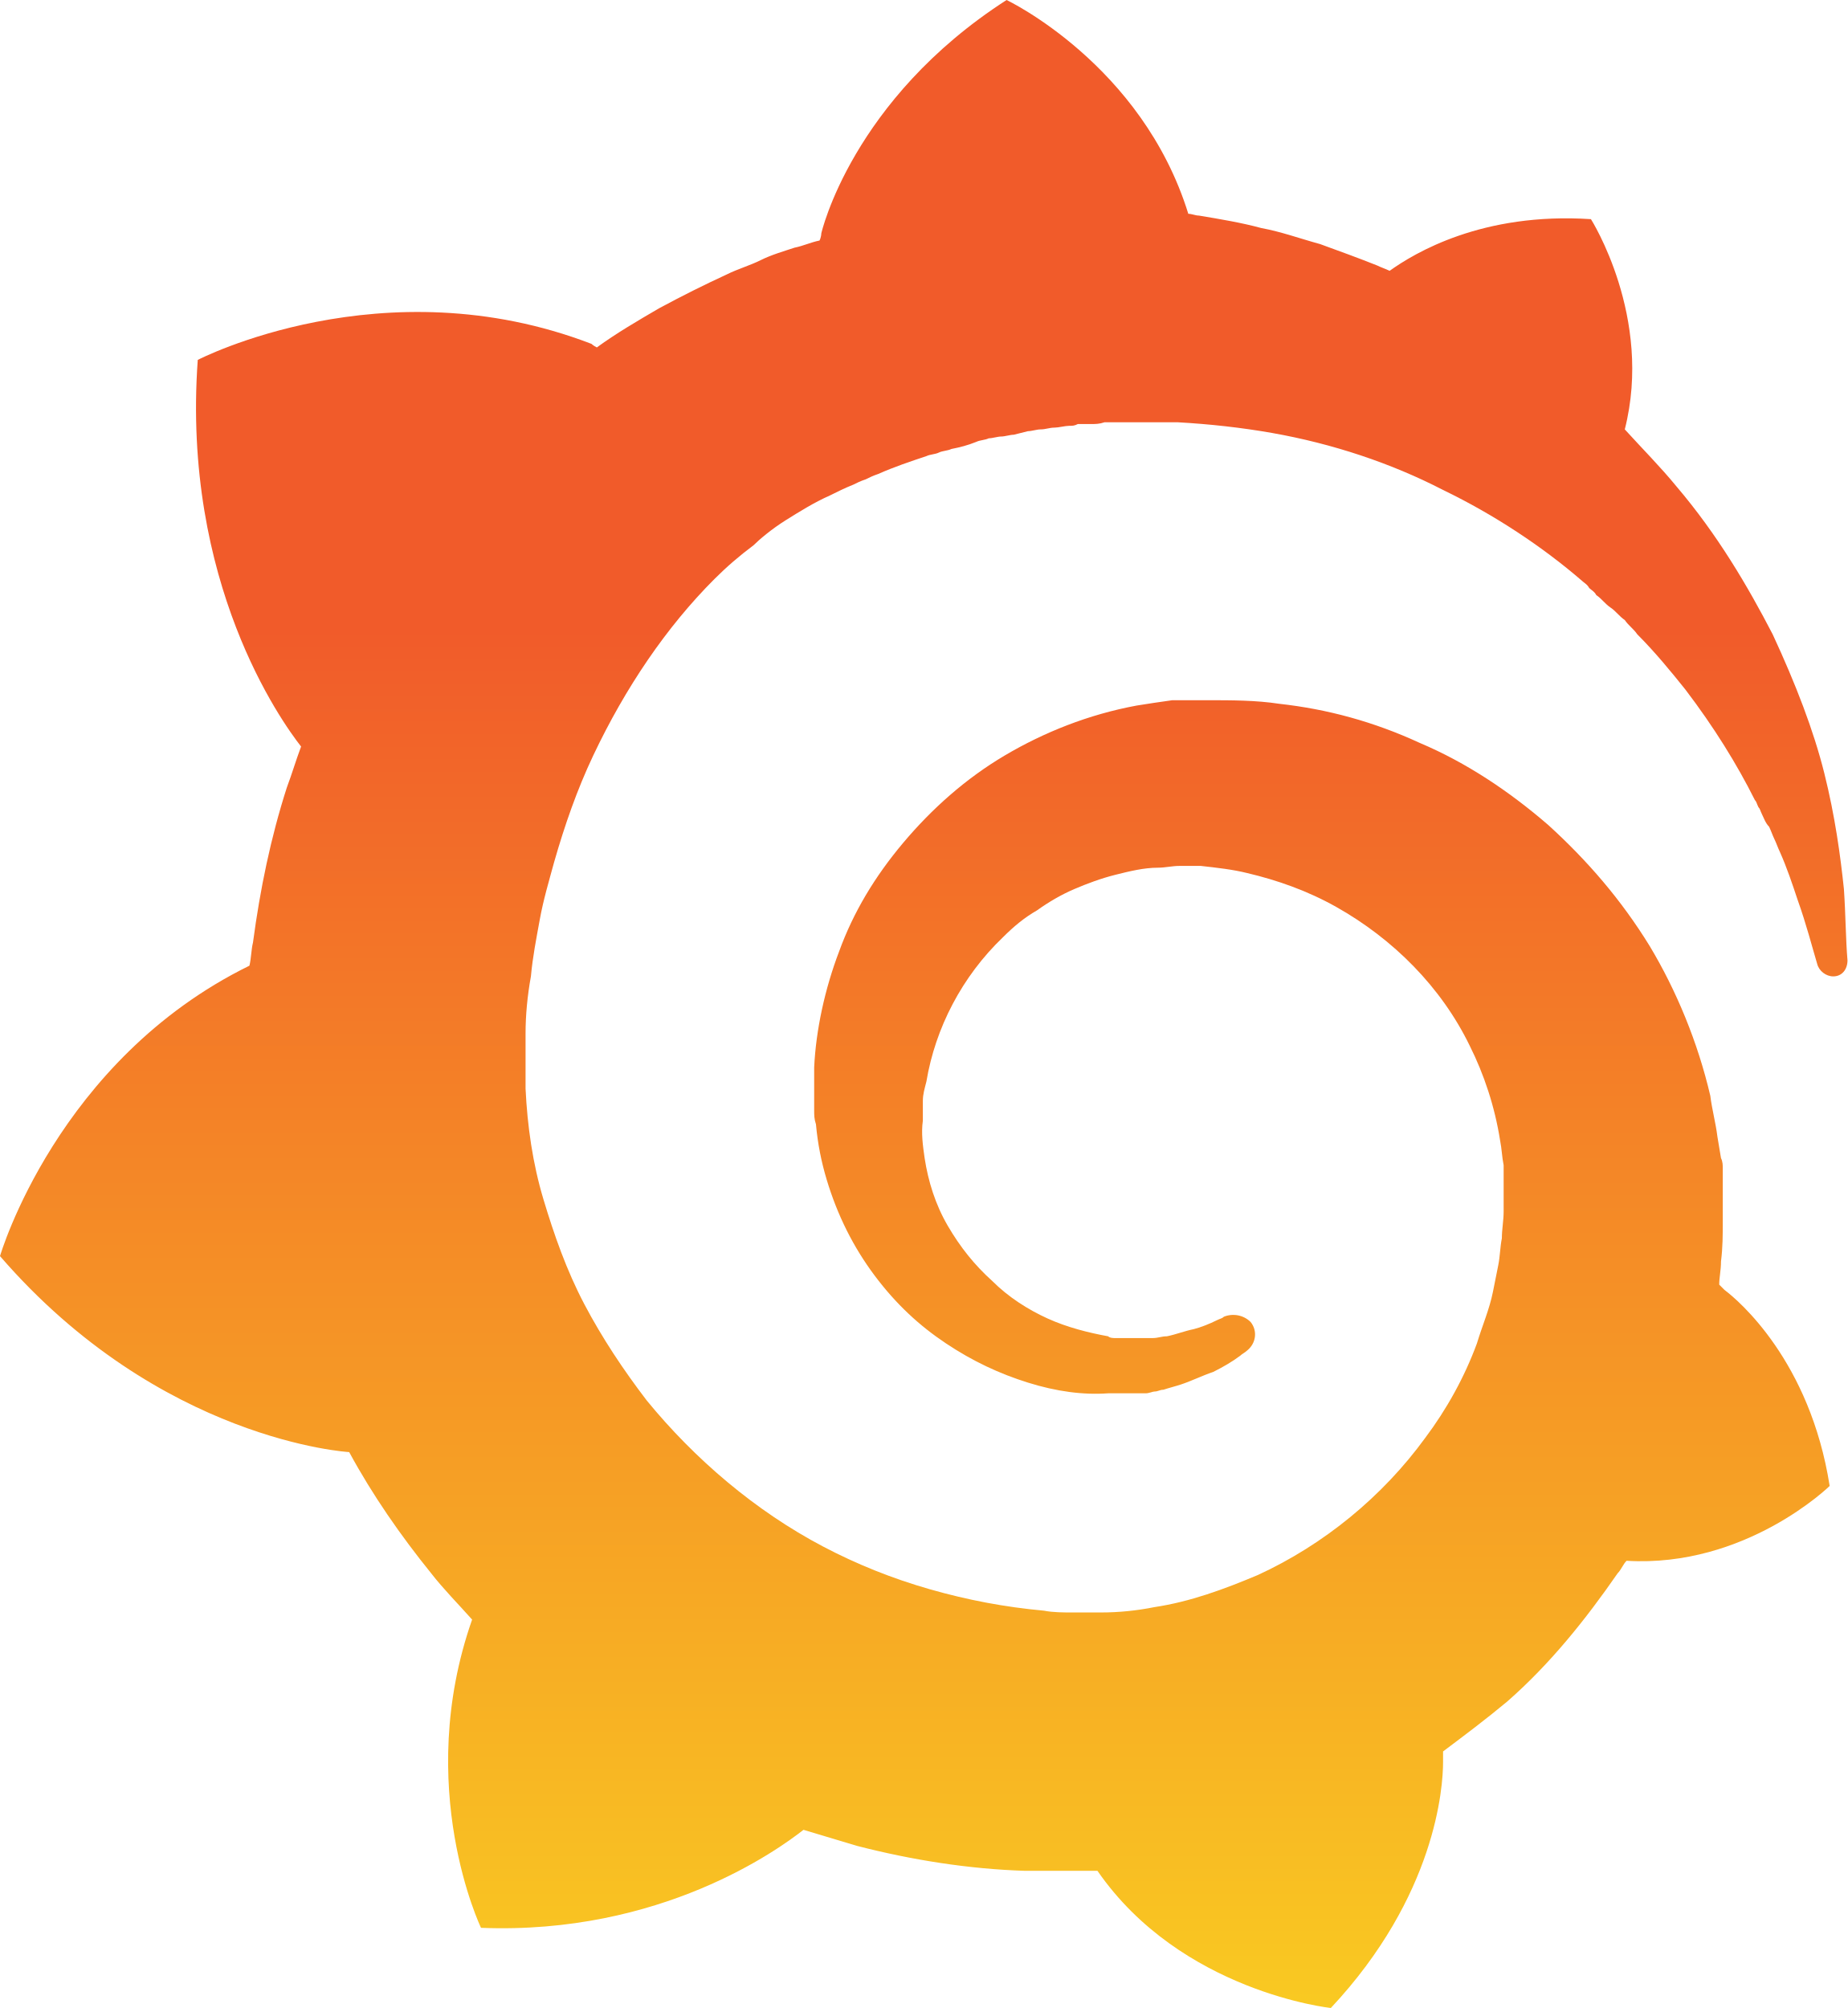
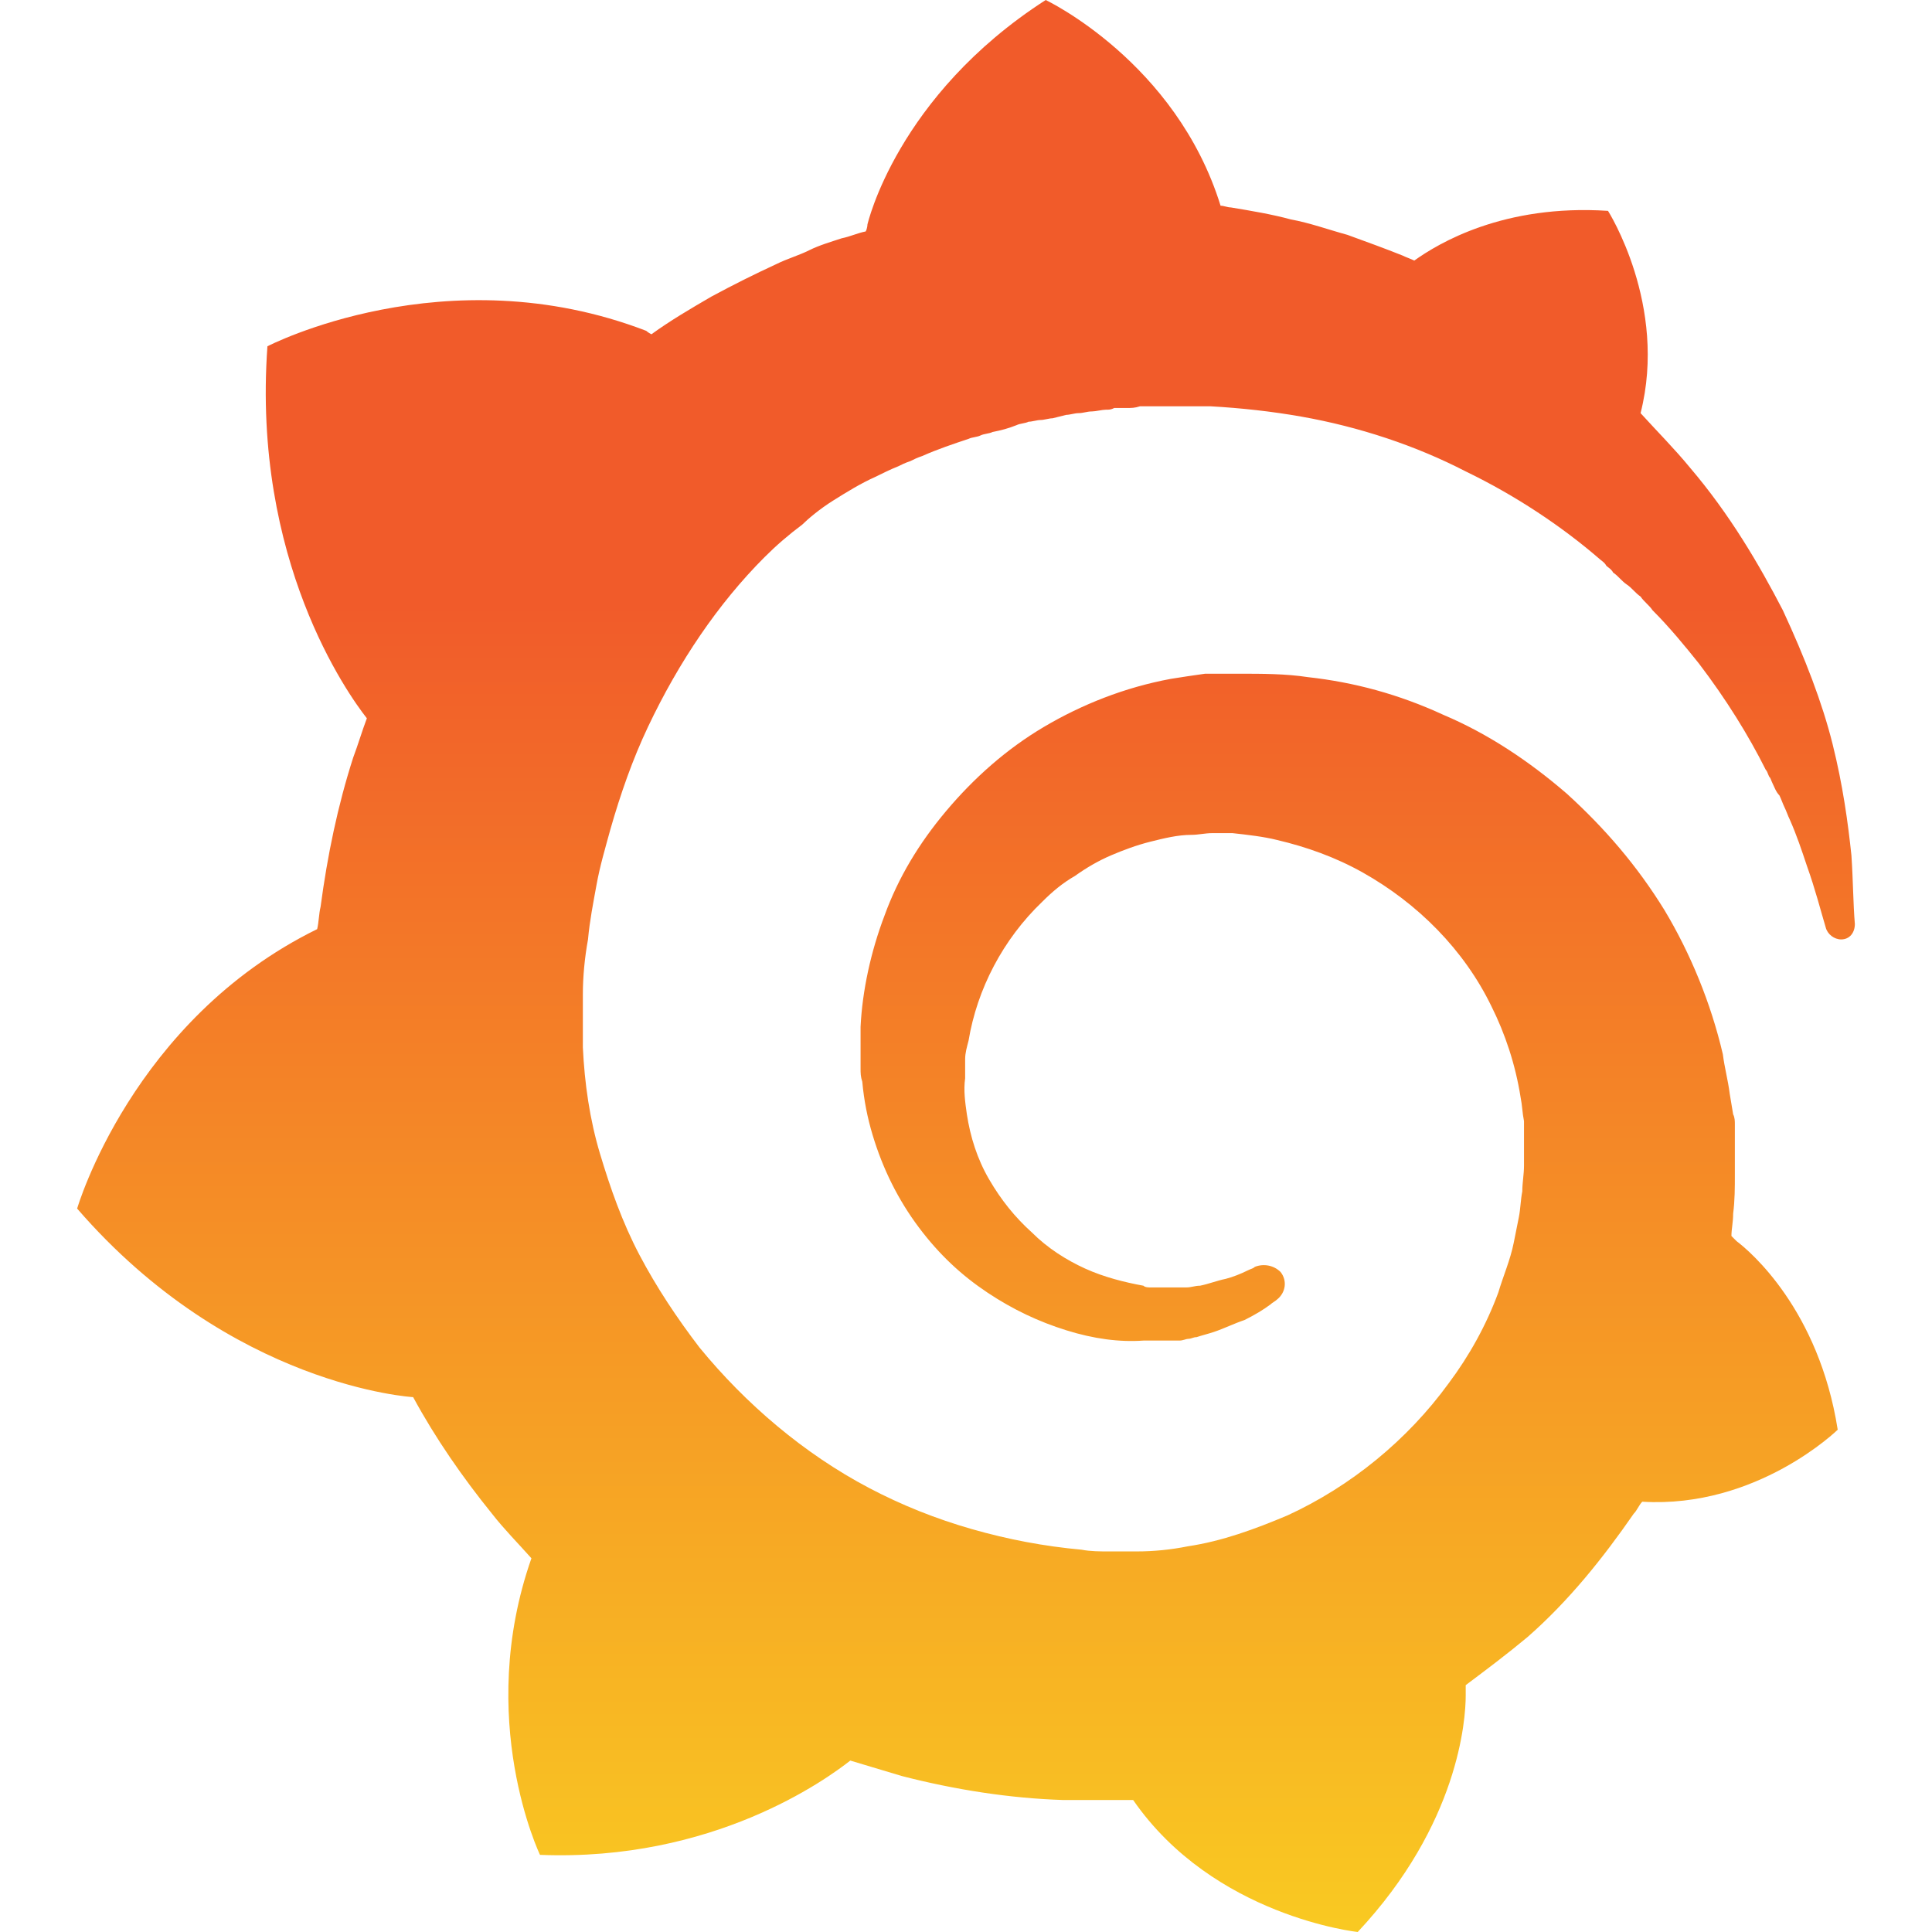
- <svg xmlns="http://www.w3.org/2000/svg" version="1.1" id="Layer_1" x="0px" y="0px" viewBox="0 0 103.7 112.7" xml:space="preserve">
+ <svg xmlns="http://www.w3.org/2000/svg" version="1.1" id="Layer_1" x="0px" y="0px" viewBox="0 0 112.7 112.7" xml:space="preserve">
  <defs id="defs30" />
  <style type="text/css" id="style2">
	.st0{fill:#565656;}
	.st1{fill:url(#SVGID_1_);}
</style>
-   <linearGradient id="SVGID_1_" gradientUnits="userSpaceOnUse" x1="71.25" y1="10.489" x2="71.25" y2="113.341" gradientTransform="matrix(1,0,0,-1,-19.4,148.6)">
+   <linearGradient id="SVGID_1_" gradientUnits="userSpaceOnUse" x1="71.25" y1="10.489" x2="71.25" y2="113.341" gradientTransform="matrix(1,0,0,-1,-14.9,148.6)">
    <stop offset="0" style="stop-color:#FCEE1F" id="stop20" />
    <stop offset="1" style="stop-color:#F15B2A" id="stop22" />
  </linearGradient>
-   <path class="st1" d="M 103.5,49.9 C 103.3,48 103,45.8 102.4,43.4 101.8,41 100.8,38.4 99.5,35.6 98.1,32.9 96.4,30 94.1,27.3 93.2,26.2 92.2,25.2 91.2,24.1 92.8,17.8 89.3,12.3 89.3,12.3 83.2,11.9 79.4,14.2 78,15.2 77.8,15.1 77.5,15 77.3,14.9 76.3,14.5 75.2,14.1 74.1,13.7 73,13.4 71.9,13 70.8,12.8 69.7,12.5 68.5,12.3 67.3,12.1 67.1,12.1 66.9,12 66.7,12 64.1,3.6 56.5,0 56.5,0 47.8,5.6 46.1,13.1 46.1,13.1 c 0,0 0,0.2 -0.1,0.4 -0.5,0.1 -0.9,0.3 -1.4,0.4 -0.6,0.2 -1.3,0.4 -1.9,0.7 -0.6,0.3 -1.3,0.5 -1.9,0.8 -1.3,0.6 -2.5,1.2 -3.8,1.9 -1.2,0.7 -2.4,1.4 -3.5,2.2 -0.2,-0.1 -0.3,-0.2 -0.3,-0.2 -11.7,-4.5 -22.1,0.9 -22.1,0.9 -0.9,12.5 4.7,20.3 5.8,21.7 -0.3,0.8 -0.5,1.5 -0.8,2.3 -0.9,2.8 -1.5,5.7 -1.9,8.7 -0.1,0.4 -0.1,0.9 -0.2,1.3 C 3.2,59.5 0,70.5 0,70.5 c 9,10.4 19.6,11 19.6,11 v 0 c 1.3,2.4 2.9,4.7 4.6,6.8 0.7,0.9 1.5,1.7 2.3,2.6 -3.3,9.4 0.5,17.3 0.5,17.3 10.1,0.4 16.7,-4.4 18.1,-5.5 1,0.3 2,0.6 3,0.9 3.1,0.8 6.3,1.3 9.4,1.4 0.8,0 1.6,0 2.4,0 h 0.4 0.3 0.5 0.5 v 0 c 4.7,6.8 13.1,7.7 13.1,7.7 5.9,-6.3 6.3,-12.4 6.3,-13.8 v 0 c 0,0 0,0 0,-0.1 0,-0.1 0,-0.2 0,-0.2 v 0 c 0,-0.1 0,-0.2 0,-0.3 1.2,-0.9 2.4,-1.8 3.6,-2.8 2.4,-2.1 4.4,-4.6 6.2,-7.2 0.2,-0.2 0.3,-0.5 0.5,-0.7 6.7,0.4 11.4,-4.2 11.4,-4.2 -1.1,-7 -5.1,-10.4 -5.9,-11 v 0 c 0,0 0,0 -0.1,-0.1 l -0.1,-0.1 v 0 l -0.1,-0.1 c 0,-0.4 0.1,-0.8 0.1,-1.3 0.1,-0.8 0.1,-1.5 0.1,-2.3 v -0.6 -0.3 -0.1 c 0,-0.2 0,-0.1 0,-0.2 v -0.5 -0.6 c 0,-0.2 0,-0.4 0,-0.6 0,-0.2 0,-0.4 -0.1,-0.6 L 96.5,64.4 96.4,63.8 C 96.3,63 96.1,62.3 96,61.5 95.3,58.5 94.1,55.6 92.6,53.1 91,50.5 89.1,48.3 86.9,46.3 84.7,44.4 82.3,42.8 79.7,41.7 77.1,40.5 74.5,39.8 71.8,39.5 70.5,39.3 69.1,39.3 67.8,39.3 H 67.3 67.2 67 66.8 66.3 c -0.2,0 -0.4,0 -0.5,0 -0.7,0.1 -1.4,0.2 -2,0.3 -2.7,0.5 -5.2,1.5 -7.4,2.8 -2.2,1.3 -4.1,3 -5.7,4.9 -1.6,1.9 -2.8,3.9 -3.6,6.1 -0.8,2.1 -1.3,4.4 -1.4,6.5 0,0.5 0,1.1 0,1.6 0,0.1 0,0.3 0,0.4 v 0.4 c 0,0.3 0,0.5 0.1,0.8 0.1,1.1 0.3,2.1 0.6,3.1 0.6,2 1.5,3.8 2.7,5.4 1.2,1.6 2.5,2.8 4,3.8 1.5,1 3,1.7 4.6,2.2 1.6,0.5 3.1,0.7 4.5,0.6 0.2,0 0.4,0 0.5,0 0.1,0 0.2,0 0.3,0 0.1,0 0.2,0 0.3,0 0.2,0 0.3,0 0.5,0 h 0.1 0.1 c 0.1,0 0.2,0 0.3,0 0.2,0 0.4,-0.1 0.5,-0.1 0.2,0 0.3,-0.1 0.5,-0.1 0.3,-0.1 0.7,-0.2 1,-0.3 0.6,-0.2 1.2,-0.5 1.8,-0.7 0.6,-0.3 1.1,-0.6 1.5,-0.9 0.1,-0.1 0.3,-0.2 0.4,-0.3 0.5,-0.4 0.6,-1.1 0.2,-1.6 -0.4,-0.4 -1,-0.5 -1.5,-0.3 -0.1,0.1 -0.2,0.1 -0.4,0.2 -0.4,0.2 -0.9,0.4 -1.3,0.5 -0.5,0.1 -1,0.3 -1.5,0.4 -0.3,0 -0.5,0.1 -0.8,0.1 -0.1,0 -0.3,0 -0.4,0 -0.1,0 -0.3,0 -0.4,0 -0.1,0 -0.3,0 -0.4,0 -0.2,0 -0.3,0 -0.5,0 0,0 -0.1,0 0,0 h -0.1 -0.1 c -0.1,0 -0.1,0 -0.2,0 -0.1,0 -0.3,0 -0.4,-0.1 -1.1,-0.2 -2.3,-0.5 -3.4,-1 -1.1,-0.5 -2.2,-1.2 -3.1,-2.1 -1,-0.9 -1.8,-1.9 -2.5,-3.1 -0.7,-1.2 -1.1,-2.5 -1.3,-3.8 -0.1,-0.7 -0.2,-1.4 -0.1,-2.1 0,-0.2 0,-0.4 0,-0.6 0,0.1 0,0 0,0 v -0.1 -0.1 c 0,-0.1 0,-0.2 0,-0.3 0,-0.4 0.1,-0.7 0.2,-1.1 0.5,-3 2,-5.9 4.3,-8.1 0.6,-0.6 1.2,-1.1 1.9,-1.5 0.7,-0.5 1.4,-0.9 2.1,-1.2 0.7,-0.3 1.5,-0.6 2.3,-0.8 0.8,-0.2 1.6,-0.4 2.4,-0.4 0.4,0 0.8,-0.1 1.2,-0.1 0.1,0 0.2,0 0.3,0 h 0.3 0.2 c 0.1,0 0,0 0,0 h 0.1 0.3 c 0.9,0.1 1.8,0.2 2.6,0.4 1.7,0.4 3.4,1 5,1.9 3.2,1.8 5.9,4.5 7.5,7.8 0.8,1.6 1.4,3.4 1.7,5.3 0.1,0.5 0.1,0.9 0.2,1.4 v 0.3 0.3 c 0,0.1 0,0.2 0,0.3 0,0.1 0,0.2 0,0.3 v 0.3 0.3 c 0,0.2 0,0.6 0,0.8 0,0.5 -0.1,1 -0.1,1.5 -0.1,0.5 -0.1,1 -0.2,1.5 -0.1,0.5 -0.2,1 -0.3,1.5 -0.2,1 -0.6,1.9 -0.9,2.9 -0.7,1.9 -1.7,3.7 -2.9,5.3 -2.4,3.3 -5.7,6 -9.4,7.7 -1.9,0.8 -3.8,1.5 -5.8,1.8 -1,0.2 -2,0.3 -3,0.3 h -0.2 -0.2 -0.3 -0.5 -0.3 c 0.1,0 0,0 0,0 h -0.1 c -0.5,0 -1.1,0 -1.6,-0.1 -2.2,-0.2 -4.3,-0.6 -6.4,-1.2 -2.1,-0.6 -4.1,-1.4 -6,-2.4 -3.8,-2 -7.2,-4.9 -9.9,-8.2 -1.3,-1.7 -2.5,-3.5 -3.5,-5.4 -1,-1.9 -1.7,-3.9 -2.3,-5.9 -0.6,-2 -0.9,-4.1 -1,-6.2 V 60.7 60.6 60.5 60.3 60 59.9 59.8 59.6 59.1 59 59 58.8 c 0,-0.3 0,-0.5 0,-0.8 0,-1 0.1,-2.1 0.3,-3.2 0.1,-1.1 0.3,-2.1 0.5,-3.2 0.2,-1.1 0.5,-2.1 0.8,-3.2 0.6,-2.1 1.3,-4.1 2.2,-6 1.8,-3.8 4.1,-7.2 6.8,-9.9 0.7,-0.7 1.4,-1.3 2.2,-1.9 0.3,-0.3 1,-0.9 1.8,-1.4 0.8,-0.5 1.6,-1 2.5,-1.4 0.4,-0.2 0.8,-0.4 1.3,-0.6 0.2,-0.1 0.4,-0.2 0.7,-0.3 0.2,-0.1 0.4,-0.2 0.7,-0.3 0.9,-0.4 1.8,-0.7 2.7,-1 0.2,-0.1 0.5,-0.1 0.7,-0.2 0.2,-0.1 0.5,-0.1 0.7,-0.2 0.5,-0.1 0.9,-0.2 1.4,-0.4 0.2,-0.1 0.5,-0.1 0.7,-0.2 0.2,0 0.5,-0.1 0.7,-0.1 0.2,0 0.5,-0.1 0.7,-0.1 l 0.4,-0.1 0.4,-0.1 c 0.2,0 0.5,-0.1 0.7,-0.1 0.3,0 0.5,-0.1 0.8,-0.1 0.2,0 0.6,-0.1 0.8,-0.1 0.2,0 0.3,0 0.5,-0.1 h 0.3 0.2 0.2 c 0.3,0 0.5,0 0.8,-0.1 h 0.4 c 0,0 0.1,0 0,0 h 0.1 0.2 c 0.2,0 0.5,0 0.7,0 0.9,0 1.8,0 2.7,0 1.8,0.1 3.6,0.3 5.3,0.6 3.4,0.6 6.7,1.7 9.6,3.2 2.9,1.4 5.6,3.2 7.8,5.1 0.1,0.1 0.3,0.2 0.4,0.4 0.1,0.1 0.3,0.2 0.4,0.4 0.3,0.2 0.5,0.5 0.8,0.7 0.3,0.2 0.5,0.5 0.8,0.7 0.2,0.3 0.5,0.5 0.7,0.8 1,1 1.9,2.1 2.7,3.1 1.6,2.1 2.9,4.2 3.9,6.2 0.1,0.1 0.1,0.2 0.2,0.4 0.1,0.1 0.1,0.2 0.2,0.4 0.1,0.2 0.2,0.5 0.4,0.7 0.1,0.2 0.2,0.5 0.3,0.7 0.1,0.2 0.2,0.5 0.3,0.7 0.4,0.9 0.7,1.8 1,2.7 0.5,1.4 0.8,2.6 1.1,3.6 0.1,0.4 0.5,0.7 0.9,0.7 0.5,0 0.8,-0.4 0.8,-0.9 -0.1,-1.2 -0.1,-2.5 -0.2,-4 z" id="path25" style="fill:url(#SVGID_1_)" />
+   <path class="st1" d="m 108,49.9 c -0.2,-1.9 -0.5,-4.1 -1.1,-6.5 -0.6,-2.4 -1.6,-5 -2.9,-7.8 -1.4,-2.7 -3.1,-5.6 -5.4,-8.3 -0.9,-1.1 -1.9,-2.1 -2.9,-3.2 1.6,-6.3 -1.9,-11.8 -1.9,-11.8 -6.1,-0.4 -9.9,1.9 -11.3,2.9 -0.2,-0.1 -0.5,-0.2 -0.7,-0.3 -1,-0.4 -2.1,-0.8 -3.2,-1.2 -1.1,-0.3 -2.2,-0.7 -3.3,-0.9 -1.1,-0.3 -2.3,-0.5 -3.5,-0.7 -0.2,0 -0.4,-0.1 -0.6,-0.1 -2.6,-8.4 -10.2,-12 -10.2,-12 C 52.3,5.6 50.6,13.1 50.6,13.1 c 0,0 0,0.2 -0.1,0.4 -0.5,0.1 -0.9,0.3 -1.4,0.4 -0.6,0.2 -1.3,0.4 -1.9,0.7 -0.6,0.3 -1.3,0.5 -1.9,0.8 -1.3,0.6 -2.5,1.2 -3.8,1.9 -1.2,0.7 -2.4,1.4 -3.5,2.2 -0.2,-0.1 -0.3,-0.2 -0.3,-0.2 -11.7,-4.5 -22.1,0.9 -22.1,0.9 -0.9,12.5 4.7,20.3 5.8,21.7 -0.3,0.8 -0.5,1.5 -0.8,2.3 -0.9,2.8 -1.5,5.7 -1.9,8.7 -0.1,0.4 -0.1,0.9 -0.2,1.3 -10.8,5.3 -14,16.3 -14,16.3 9,10.4 19.6,11 19.6,11 v 0 c 1.3,2.4 2.9,4.7 4.6,6.8 0.7,0.9 1.5,1.7 2.3,2.6 -3.3,9.4 0.5,17.3 0.5,17.3 10.1,0.4 16.7,-4.4 18.1,-5.5 1,0.3 2,0.6 3,0.9 3.1,0.8 6.3,1.3 9.4,1.4 0.8,0 1.6,0 2.4,0 h 0.4 0.3 0.5 0.5 v 0 c 4.7,6.8 13.1,7.7 13.1,7.7 5.9,-6.3 6.3,-12.4 6.3,-13.8 v 0 c 0,0 0,0 0,-0.1 0,-0.1 0,-0.2 0,-0.2 v 0 c 0,-0.1 0,-0.2 0,-0.3 1.2,-0.9 2.4,-1.8 3.6,-2.8 2.4,-2.1 4.4,-4.6 6.2,-7.2 0.2,-0.2 0.3,-0.5 0.5,-0.7 6.7,0.4 11.4,-4.2 11.4,-4.2 -1.1,-7 -5.1,-10.4 -5.9,-11 v 0 c 0,0 0,0 -0.1,-0.1 l -0.1,-0.1 v 0 l -0.1,-0.1 c 0,-0.4 0.1,-0.8 0.1,-1.3 0.1,-0.8 0.1,-1.5 0.1,-2.3 v -0.6 -0.3 -0.1 c 0,-0.2 0,-0.1 0,-0.2 v -0.5 -0.6 c 0,-0.2 0,-0.4 0,-0.6 0,-0.2 0,-0.4 -0.1,-0.6 l -0.1,-0.6 -0.1,-0.6 c -0.1,-0.8 -0.3,-1.5 -0.4,-2.3 -0.7,-3 -1.9,-5.9 -3.4,-8.4 -1.6,-2.6 -3.5,-4.8 -5.7,-6.8 -2.2,-1.9 -4.6,-3.5 -7.2,-4.6 -2.6,-1.2 -5.2,-1.9 -7.9,-2.2 -1.3,-0.2 -2.7,-0.2 -4,-0.2 h -0.5 -0.1 -0.2 -0.2 -0.5 c -0.2,0 -0.4,0 -0.5,0 -0.7,0.1 -1.4,0.2 -2,0.3 -2.7,0.5 -5.2,1.5 -7.4,2.8 -2.2,1.3 -4.1,3 -5.7,4.9 -1.6,1.9 -2.8,3.9 -3.6,6.1 -0.8,2.1 -1.3,4.4 -1.4,6.5 0,0.5 0,1.1 0,1.6 0,0.1 0,0.3 0,0.4 v 0.4 c 0,0.3 0,0.5 0.1,0.8 0.1,1.1 0.3,2.1 0.6,3.1 0.6,2 1.5,3.8 2.7,5.4 1.2,1.6 2.5,2.8 4,3.8 1.5,1 3,1.7 4.6,2.2 1.6,0.5 3.1,0.7 4.5,0.6 0.2,0 0.4,0 0.5,0 0.1,0 0.2,0 0.3,0 0.1,0 0.2,0 0.3,0 0.2,0 0.3,0 0.5,0 h 0.1 0.1 c 0.1,0 0.2,0 0.3,0 0.2,0 0.4,-0.1 0.5,-0.1 0.2,0 0.3,-0.1 0.5,-0.1 0.3,-0.1 0.7,-0.2 1,-0.3 0.6,-0.2 1.2,-0.5 1.8,-0.7 0.6,-0.3 1.1,-0.6 1.5,-0.9 0.1,-0.1 0.3,-0.2 0.4,-0.3 0.5,-0.4 0.6,-1.1 0.2,-1.6 -0.4,-0.4 -1,-0.5 -1.5,-0.3 -0.1,0.1 -0.2,0.1 -0.4,0.2 -0.4,0.2 -0.9,0.4 -1.3,0.5 -0.5,0.1 -1,0.3 -1.5,0.4 -0.3,0 -0.5,0.1 -0.8,0.1 -0.1,0 -0.3,0 -0.4,0 -0.1,0 -0.3,0 -0.4,0 -0.1,0 -0.3,0 -0.4,0 -0.2,0 -0.3,0 -0.5,0 0,0 -0.1,0 0,0 h -0.1 -0.1 c -0.1,0 -0.1,0 -0.2,0 -0.1,0 -0.3,0 -0.4,-0.1 -1.1,-0.2 -2.3,-0.5 -3.4,-1 -1.1,-0.5 -2.2,-1.2 -3.1,-2.1 -1,-0.9 -1.8,-1.9 -2.5,-3.1 -0.7,-1.2 -1.1,-2.5 -1.3,-3.8 -0.1,-0.7 -0.2,-1.4 -0.1,-2.1 0,-0.2 0,-0.4 0,-0.6 0,0.1 0,0 0,0 v -0.1 -0.1 c 0,-0.1 0,-0.2 0,-0.3 0,-0.4 0.1,-0.7 0.2,-1.1 0.5,-3 2,-5.9 4.3,-8.1 0.6,-0.6 1.2,-1.1 1.9,-1.5 0.7,-0.5 1.4,-0.9 2.1,-1.2 0.7,-0.3 1.5,-0.6 2.3,-0.8 0.8,-0.2 1.6,-0.4 2.4,-0.4 0.4,0 0.8,-0.1 1.2,-0.1 0.1,0 0.2,0 0.3,0 h 0.3 0.2 c 0.1,0 0,0 0,0 h 0.1 0.3 c 0.9,0.1 1.8,0.2 2.6,0.4 1.7,0.4 3.4,1 5,1.9 3.2,1.8 5.9,4.5 7.5,7.8 0.8,1.6 1.4,3.4 1.7,5.3 0.1,0.5 0.1,0.9 0.2,1.4 v 0.3 0.3 c 0,0.1 0,0.2 0,0.3 0,0.1 0,0.2 0,0.3 v 0.3 0.3 c 0,0.2 0,0.6 0,0.8 0,0.5 -0.1,1 -0.1,1.5 -0.1,0.5 -0.1,1 -0.2,1.5 -0.1,0.5 -0.2,1 -0.3,1.5 -0.2,1 -0.6,1.9 -0.9,2.9 -0.7,1.9 -1.7,3.7 -2.9,5.3 -2.4,3.3 -5.7,6 -9.4,7.7 -1.9,0.8 -3.8,1.5 -5.8,1.8 -1,0.2 -2,0.3 -3,0.3 h -0.2 -0.2 -0.3 -0.5 -0.3 c 0.1,0 0,0 0,0 h -0.1 c -0.5,0 -1.1,0 -1.6,-0.1 -2.2,-0.2 -4.3,-0.6 -6.4,-1.2 -2.1,-0.6 -4.1,-1.4 -6,-2.4 -3.8,-2 -7.2,-4.9 -9.9,-8.2 -1.3,-1.7 -2.5,-3.5 -3.5,-5.4 -1,-1.9 -1.7,-3.9 -2.3,-5.9 -0.6,-2 -0.9,-4.1 -1,-6.2 v -0.4 -0.1 -0.1 -0.2 -0.3 -0.1 -0.1 -0.2 -0.5 -0.1 0 -0.2 c 0,-0.3 0,-0.5 0,-0.8 0,-1 0.1,-2.1 0.3,-3.2 0.1,-1.1 0.3,-2.1 0.5,-3.2 0.2,-1.1 0.5,-2.1 0.8,-3.2 0.6,-2.1 1.3,-4.1 2.2,-6 1.8,-3.8 4.1,-7.2 6.8,-9.9 0.7,-0.7 1.4,-1.3 2.2,-1.9 0.3,-0.3 1,-0.9 1.8,-1.4 0.8,-0.5 1.6,-1 2.5,-1.4 0.4,-0.2 0.8,-0.4 1.3,-0.6 0.2,-0.1 0.4,-0.2 0.7,-0.3 0.2,-0.1 0.4,-0.2 0.7,-0.3 0.9,-0.4 1.8,-0.7 2.7,-1 0.2,-0.1 0.5,-0.1 0.7,-0.2 0.2,-0.1 0.5,-0.1 0.7,-0.2 0.5,-0.1 0.9,-0.2 1.4,-0.4 0.2,-0.1 0.5,-0.1 0.7,-0.2 0.2,0 0.5,-0.1 0.7,-0.1 0.2,0 0.5,-0.1 0.7,-0.1 l 0.4,-0.1 0.4,-0.1 c 0.2,0 0.5,-0.1 0.7,-0.1 0.3,0 0.5,-0.1 0.8,-0.1 0.2,0 0.6,-0.1 0.8,-0.1 0.2,0 0.3,0 0.5,-0.1 h 0.3 0.2 0.2 c 0.3,0 0.5,0 0.8,-0.1 h 0.4 c 0,0 0.1,0 0,0 h 0.1 0.2 c 0.2,0 0.5,0 0.7,0 0.9,0 1.8,0 2.7,0 1.8,0.1 3.6,0.3 5.3,0.6 3.4,0.6 6.7,1.7 9.6,3.2 2.9,1.4 5.6,3.2 7.8,5.1 0.1,0.1 0.3,0.2 0.4,0.4 0.1,0.1 0.3,0.2 0.4,0.4 0.3,0.2 0.5,0.5 0.8,0.7 0.3,0.2 0.5,0.5 0.8,0.7 0.2,0.3 0.5,0.5 0.7,0.8 1,1 1.9,2.1 2.7,3.1 1.6,2.1 2.9,4.2 3.9,6.2 0.1,0.1 0.1,0.2 0.2,0.4 0.1,0.1 0.1,0.2 0.2,0.4 0.1,0.2 0.2,0.5 0.4,0.7 0.1,0.2 0.2,0.5 0.3,0.7 0.1,0.2 0.2,0.5 0.3,0.7 0.4,0.9 0.7,1.8 1,2.7 0.5,1.4 0.8,2.6 1.1,3.6 0.1,0.4 0.5,0.7 0.9,0.7 0.5,0 0.8,-0.4 0.8,-0.9 -0.1,-1.2 -0.1,-2.5 -0.2,-4 z" id="path25" style="fill:url(#SVGID_1_)" />
</svg>
